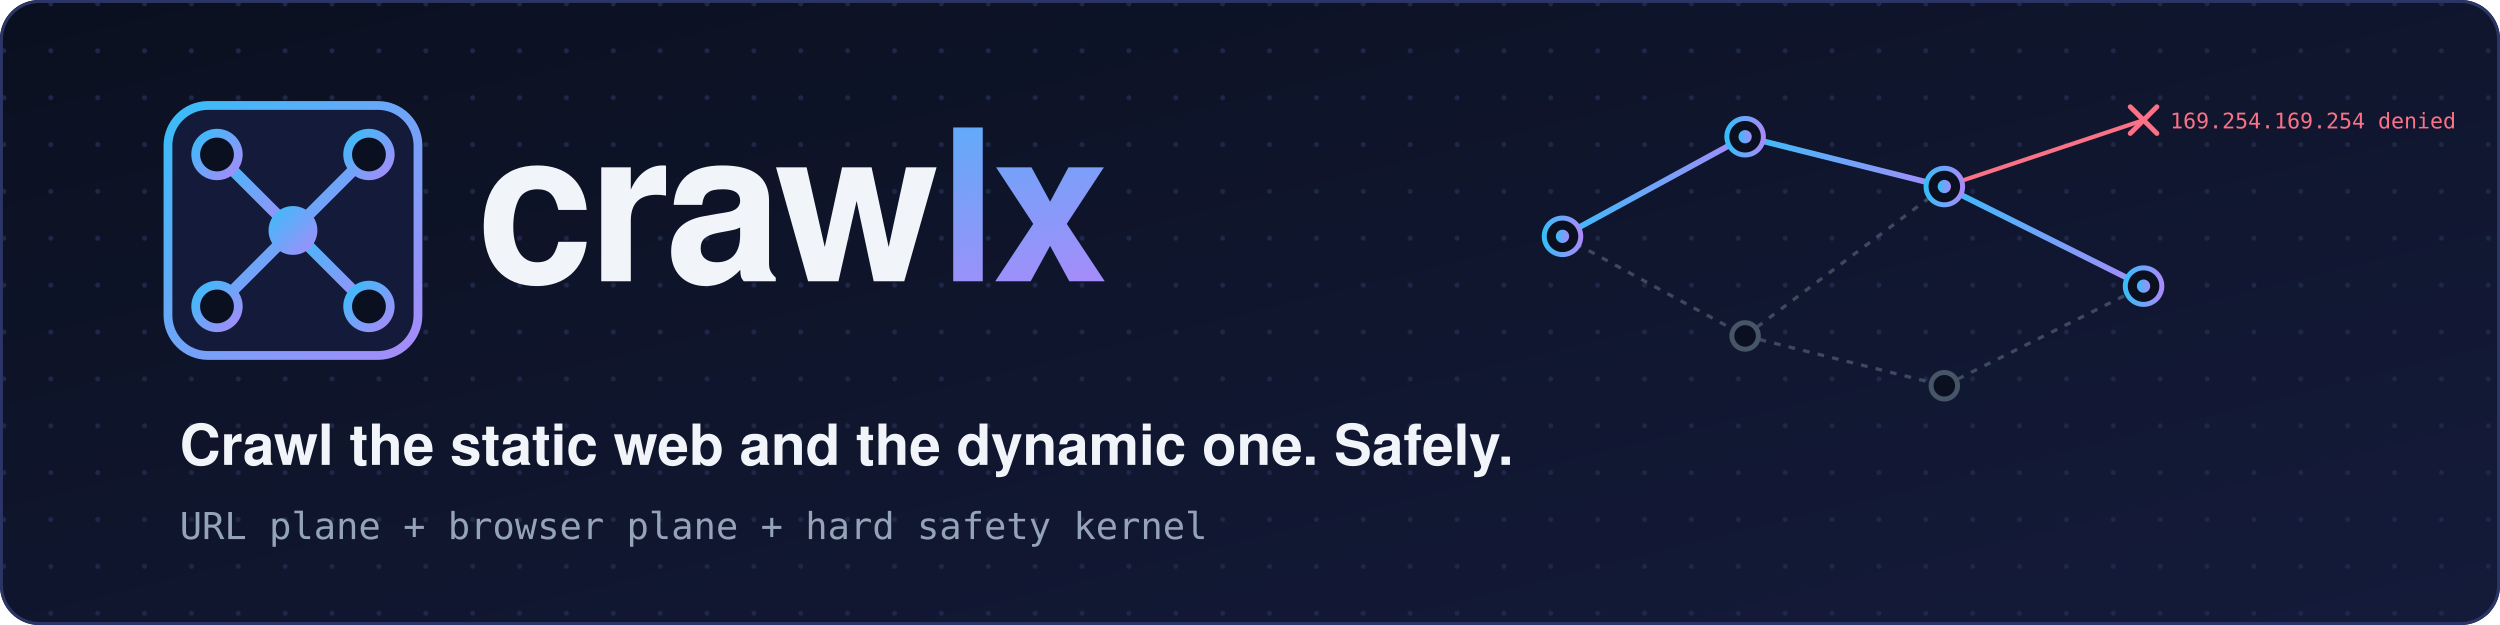
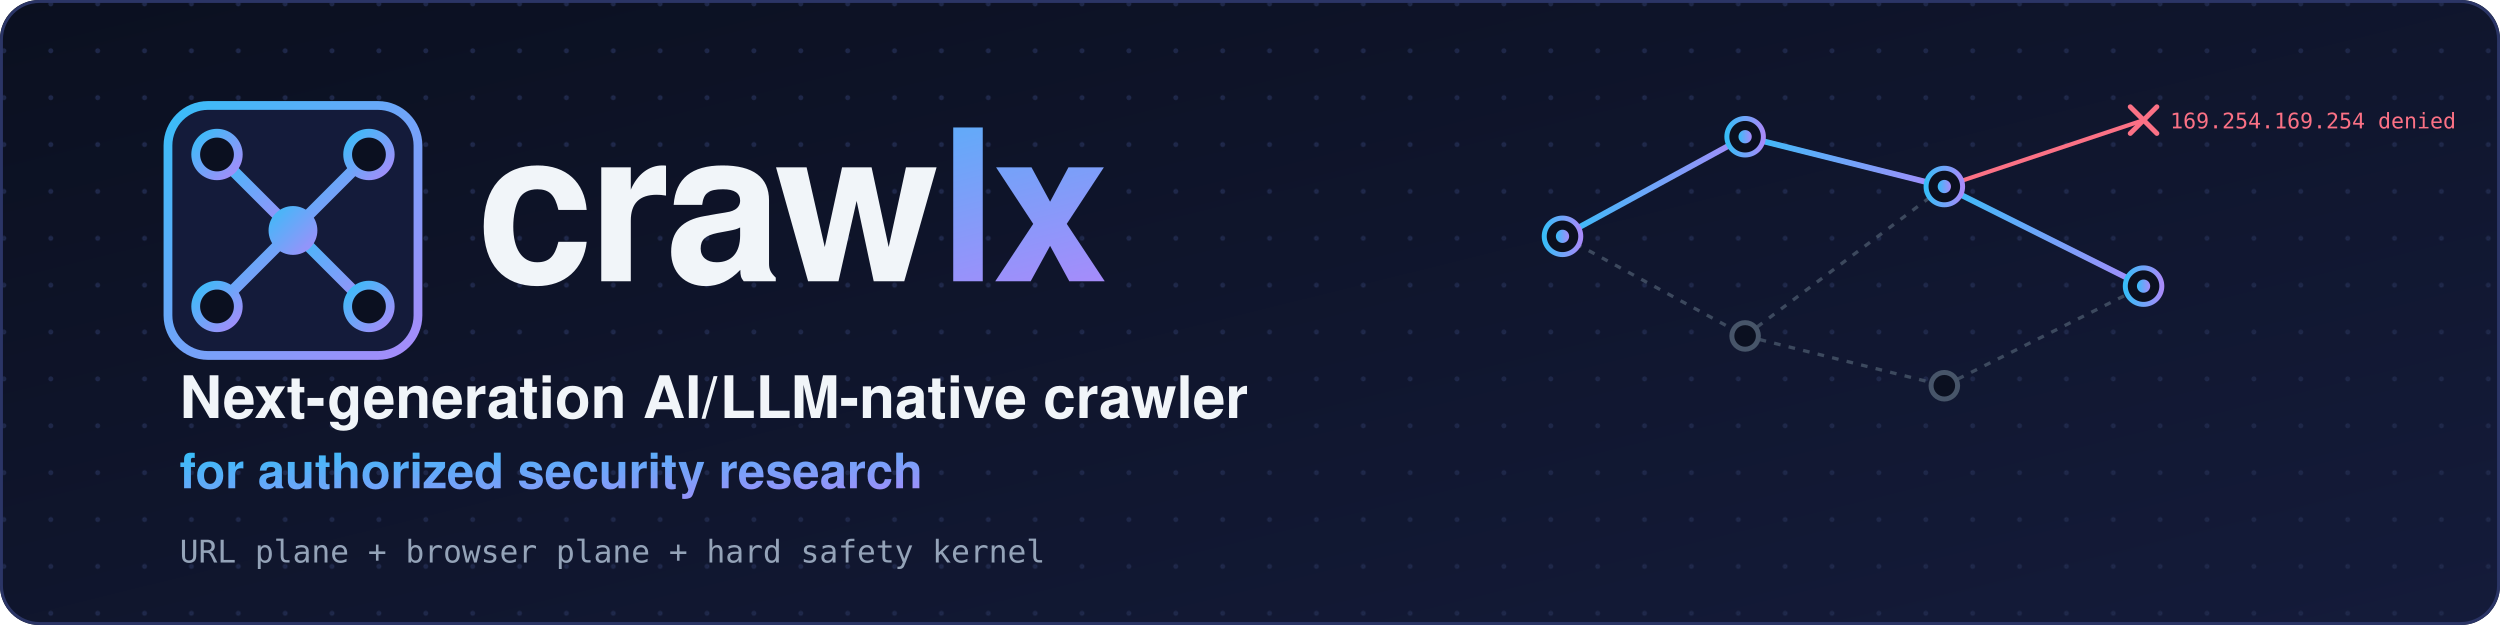
- <svg xmlns="http://www.w3.org/2000/svg" width="1280" height="320" viewBox="0 0 1280 320" role="img" aria-label="crawlx: a safe-by-default hybrid web crawler">
+ <svg xmlns="http://www.w3.org/2000/svg" width="1280" height="320" viewBox="0 0 1280 320" role="img" aria-label="crawlx: next-generation AI/LLM-native crawler for authorized security research">
  <defs>
    <linearGradient id="g" x1="0" y1="0" x2="1" y2="1">
      <stop offset="0" stop-color="#38bdf8" />
      <stop offset="1" stop-color="#a78bfa" />
    </linearGradient>
    <linearGradient id="gb" x1="0" y1="0" x2="1" y2="0">
      <stop offset="0" stop-color="#38bdf8" />
      <stop offset="1" stop-color="#a78bfa" />
    </linearGradient>
    <linearGradient id="bg" x1="0" y1="0" x2="1" y2="1">
      <stop offset="0" stop-color="#0b1020" />
      <stop offset="1" stop-color="#141b3a" />
    </linearGradient>
    <pattern id="dots" width="24" height="24" patternUnits="userSpaceOnUse">
      <circle cx="2" cy="2" r="1.3" fill="#1e2748" />
    </pattern>
  </defs>
  <rect width="1280" height="320" rx="20" fill="url(#bg)" />
  <rect width="1280" height="320" rx="20" fill="url(#dots)" />
  <rect x=".75" y=".75" width="1278.5" height="318.5" rx="19.5" fill="none" stroke="#2b3566" stroke-width="1.5" />
  <g transform="translate(150 118)">
    <rect x="-64" y="-64" width="128" height="128" rx="20.5" fill="#141b3a" stroke="url(#g)" stroke-width="4.5" />
    <line x1="0" y1="0" x2="-38.9" y2="-38.9" stroke="url(#g)" stroke-width="5.8" stroke-linecap="round" />
    <line x1="0" y1="0" x2="38.9" y2="-38.9" stroke="url(#g)" stroke-width="5.8" stroke-linecap="round" />
    <line x1="0" y1="0" x2="-38.9" y2="38.9" stroke="url(#g)" stroke-width="5.8" stroke-linecap="round" />
    <line x1="0" y1="0" x2="38.9" y2="38.9" stroke="url(#g)" stroke-width="5.8" stroke-linecap="round" />
    <circle cx="-38.9" cy="-38.9" r="10.9" fill="#0b1020" stroke="url(#g)" stroke-width="4.5" />
    <circle cx="38.9" cy="-38.9" r="10.9" fill="#0b1020" stroke="url(#g)" stroke-width="4.5" />
    <circle cx="-38.9" cy="38.9" r="10.9" fill="#0b1020" stroke="url(#g)" stroke-width="4.5" />
    <circle cx="38.9" cy="38.9" r="10.9" fill="#0b1020" stroke="url(#g)" stroke-width="4.5" />
    <circle r="12.5" fill="url(#g)" />
  </g>
  <text x="244" y="144" font-family="ui-sans-serif,system-ui,-apple-system,&quot;Segoe UI&quot;,Helvetica,Arial,sans-serif" font-size="108" font-weight="800" letter-spacing="-3" fill="#f1f5f9">craw<tspan fill="url(#g)">lx</tspan>
  </text>
-   <text x="92" y="238" font-family="ui-sans-serif,system-ui,-apple-system,&quot;Segoe UI&quot;,Helvetica,Arial,sans-serif" font-size="29" font-weight="600" fill="#f1f5f9">Crawl the static web and the dynamic one. Safely.</text>
-   <text x="92" y="276" font-family="ui-monospace,SFMono-Regular,Menlo,Consolas,&quot;DejaVu Sans Mono&quot;,monospace" font-size="19" fill="#94a3b8">URL plane  +  browser plane  +  hard safety kernel</text>
+   <text x="92" y="214" font-family="ui-sans-serif,system-ui,-apple-system,&quot;Segoe UI&quot;,Helvetica,Arial,sans-serif" font-size="30" font-weight="700" fill="#f1f5f9">Next-generation AI/LLM-native crawler</text>
+   <text x="92" y="250" font-family="ui-sans-serif,system-ui,-apple-system,&quot;Segoe UI&quot;,Helvetica,Arial,sans-serif" font-size="25" font-weight="600" fill="url(#g)">for authorized security research</text>
+   <text x="92" y="288" font-family="ui-monospace,SFMono-Regular,Menlo,Consolas,&quot;DejaVu Sans Mono&quot;,monospace" font-size="16" fill="#94a3b8">URL plane  +  browser plane  +  hard safety kernel</text>
  <g transform="translate(800 70) scale(0.85)" fill="none">
    <line x1="0" y1="60" x2="110" y2="0" stroke="#475569" stroke-width="2" stroke-dasharray="4 5" opacity=".8" />
    <line x1="0" y1="60" x2="110" y2="120" stroke="#475569" stroke-width="2" stroke-dasharray="4 5" opacity=".8" />
    <line x1="110" y1="0" x2="230" y2="30" stroke="#475569" stroke-width="2" stroke-dasharray="4 5" opacity=".8" />
    <line x1="110" y1="120" x2="230" y2="150" stroke="#475569" stroke-width="2" stroke-dasharray="4 5" opacity=".8" />
    <line x1="110" y1="120" x2="230" y2="30" stroke="#475569" stroke-width="2" stroke-dasharray="4 5" opacity=".8" />
    <line x1="230" y1="30" x2="350" y2="90" stroke="#475569" stroke-width="2" stroke-dasharray="4 5" opacity=".8" />
    <line x1="230" y1="150" x2="350" y2="90" stroke="#475569" stroke-width="2" stroke-dasharray="4 5" opacity=".8" />
    <line x1="0" y1="60" x2="110" y2="0" stroke="url(#gb)" stroke-width="3.5" stroke-linecap="round" />
    <line x1="110" y1="0" x2="230" y2="30" stroke="url(#gb)" stroke-width="3.5" stroke-linecap="round" />
    <line x1="230" y1="30" x2="350" y2="90" stroke="url(#gb)" stroke-width="3.5" stroke-linecap="round" />
    <line x1="230" y1="30" x2="350" y2="-10" stroke="#fb7185" stroke-width="2.5" stroke-linecap="round" />
    <g stroke="#fb7185" stroke-width="3" stroke-linecap="round">
      <line x1="342" y1="-18" x2="358" y2="-2" />
      <line x1="342" y1="-2" x2="358" y2="-18" />
    </g>
    <circle cx="0" cy="60" r="11" fill="#0b1020" stroke="url(#gb)" stroke-width="3" />
    <circle cx="0" cy="60" r="4" fill="url(#gb)" />
    <circle cx="110" cy="0" r="11" fill="#0b1020" stroke="url(#gb)" stroke-width="3" />
    <circle cx="110" cy="0" r="4" fill="url(#gb)" />
    <circle cx="110" cy="120" r="8" fill="#0b1020" stroke="#475569" stroke-width="3" />
    <circle cx="230" cy="30" r="11" fill="#0b1020" stroke="url(#gb)" stroke-width="3" />
    <circle cx="230" cy="30" r="4" fill="url(#gb)" />
    <circle cx="230" cy="150" r="8" fill="#0b1020" stroke="#475569" stroke-width="3" />
    <circle cx="350" cy="90" r="11" fill="#0b1020" stroke="url(#gb)" stroke-width="3" />
    <circle cx="350" cy="90" r="4" fill="url(#gb)" />
    <text x="366" y="-5" font-family="ui-monospace,SFMono-Regular,Menlo,Consolas,&quot;DejaVu Sans Mono&quot;,monospace" font-size="13" fill="#fb7185">169.254.169.254 denied</text>
  </g>
</svg>
